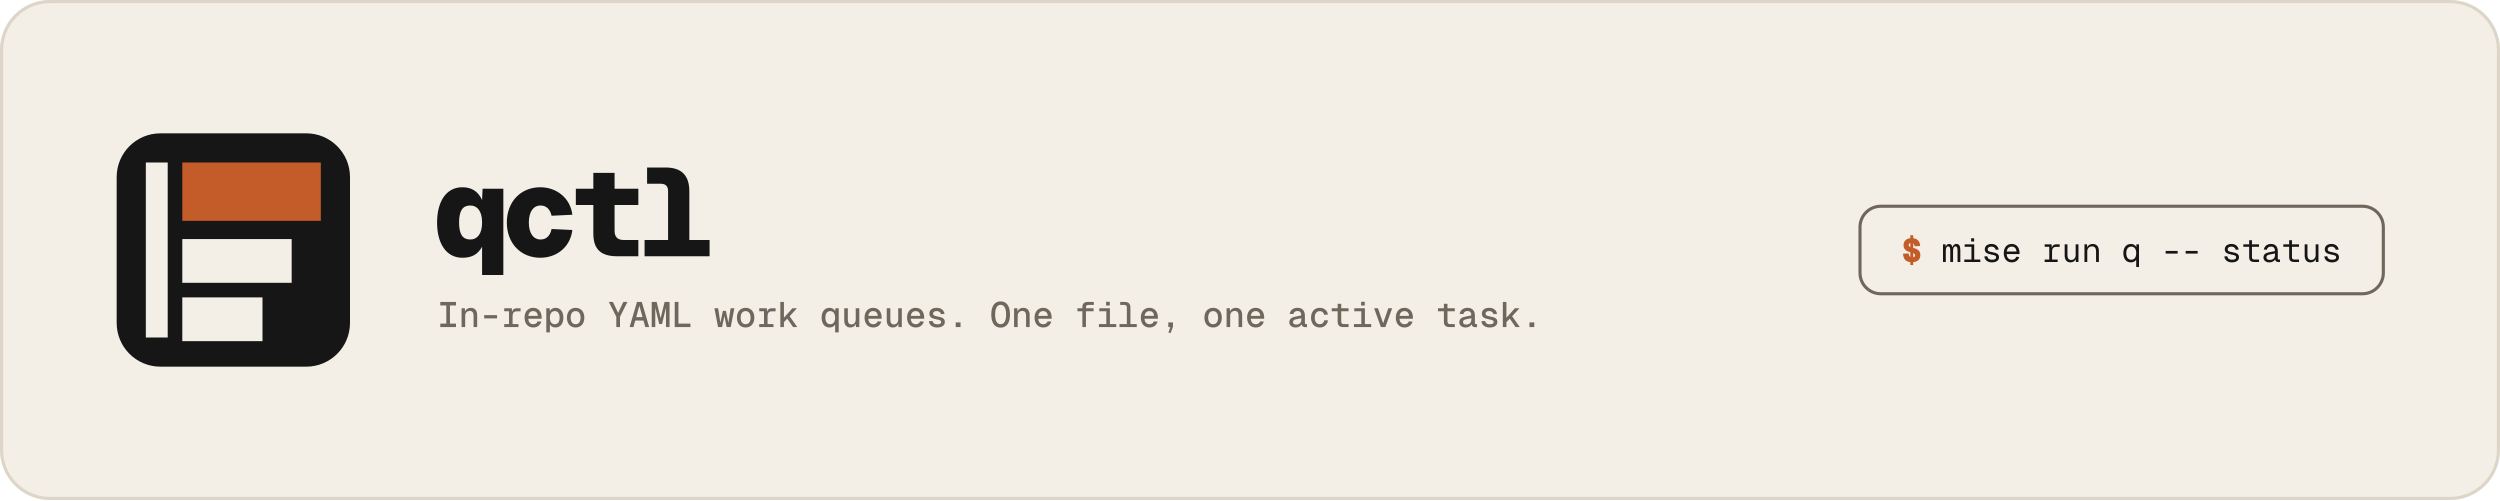
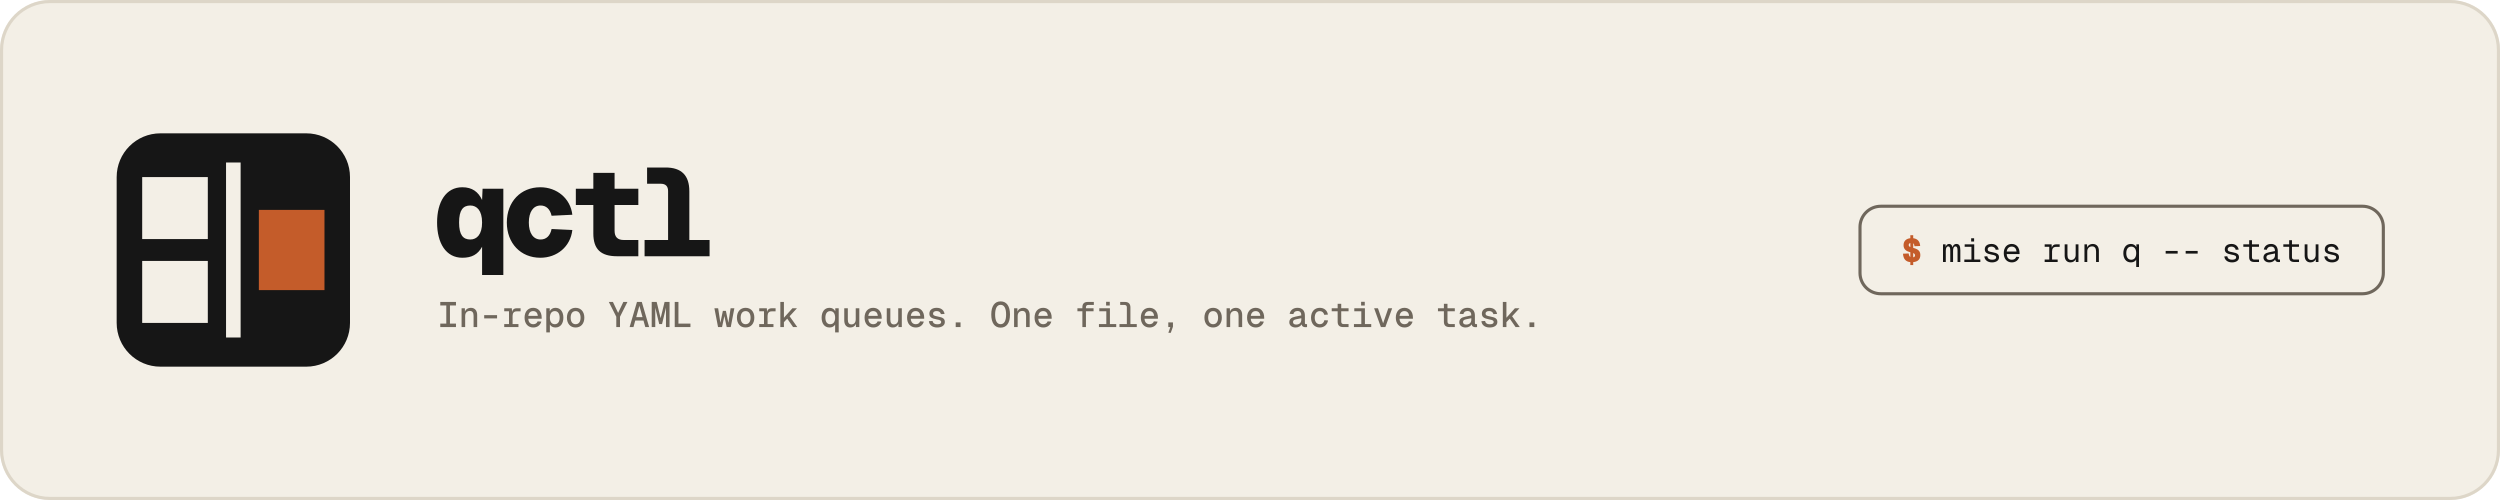
<svg xmlns="http://www.w3.org/2000/svg" width="1200" height="240" viewBox="0 0 1200 240" role="img" aria-label="qctl — In-repo YAML work queues. One file, one active task.">
  <rect width="1200" height="240" rx="24" fill="#f3efe6" />
  <rect x="0.75" y="0.75" width="1198.5" height="238.5" rx="23.25" fill="none" stroke="#ddd6c8" stroke-width="1.5" />
  <rect x="56" y="64" width="112" height="112" rx="21" fill="#161616" />
-   <rect x="70" y="78" width="10.5" height="84" fill="#f3efe6" />
-   <rect x="87.5" y="78" width="66.5" height="28" fill="#c45c2a" />
-   <rect x="87.5" y="114.75" width="52.5" height="21" fill="#f3efe6" />
-   <rect x="87.5" y="142.75" width="38.5" height="21" fill="#f3efe6" />
+   <rect x="68.25" y="85" width="31.5" height="29.75" fill="#f3efe6" />
+   <rect x="68.25" y="125.25" width="31.5" height="29.75" fill="#f3efe6" />
+   <rect x="108.5" y="78" width="7" height="84" fill="#f3efe6" />
+   <rect x="124.25" y="100.75" width="31.5" height="38.5" fill="#c45c2a" />
  <path d="M241.6 132V90.6H231.64L231.4 96C229.6 92.1 226.66 89.88 221.92 89.88C214.06 89.88 209.8 96.9 209.8 106.8C209.8 116.7 214.06 123.72 221.92 123.72C226.42 123.72 229.36 122.16 231.4 118.44V132ZM225.76 114.96C222.28 114.96 220.36 112.8 220.36 106.8C220.36 100.8 222.28 98.64 225.76 98.64C228.88 98.64 231.4 101.04 231.4 106.8C231.4 112.56 228.88 114.96 225.76 114.96ZM259.36 123.72C267.4 123.72 273.82 118.38 274.72 110.4L264.76 109.92C264.1 113.16 262.24 114.96 259.48 114.96C255.94 114.96 253.84 111.84 253.84 106.8C253.84 101.76 255.94 98.64 259.48 98.64C262.18 98.64 264.04 100.38 264.76 103.56L274.72 103.08C273.82 95.22 267.28 89.88 259.36 89.88C249.94 89.88 243.28 96.84 243.28 106.8C243.28 116.76 249.94 123.72 259.36 123.72ZM296.2 123H306.4V115.2H299.44C296.44 115.2 295 113.76 295 110.76V98.4H306.4V90.6H295V82.98H284.8V90.6H276.4V98.4H284.8V112.08C284.8 119.52 288.28 123 296.2 123ZM309.4 123H340.6V115.2H330.88V91.8C330.88 84.18 327.1 80.4 319.48 80.4H310.6V88.2H317.2C319.48 88.2 320.68 89.4 320.68 91.68V115.2H309.4Z" fill="#161616" />
  <path d="M211.33 157H218.87V155.32H215.98V146.61H218.87V144.93H211.33V146.61H214.22V155.32H211.33ZM221.56 157H223.28V151.65C223.28 150.08 224.26 149.25 225.52 149.25C226.73 149.25 227.32 150.05 227.32 151.61V157H229.04V151.17C229.04 149.23 228.04 147.75 226.01 147.75C224.76 147.75 223.65 148.33 223.17 149.59L223.14 147.96H221.56ZM232.41 152.84H238.59V151.25H232.41ZM242.03 157H248.86V155.56H246.04V151.63C246.04 150.2 246.72 149.45 248.03 149.45H249.88V147.96H247.96C246.8 147.96 246.07 148.53 245.78 149.72L245.68 147.96H242.03V149.4H244.32V155.56H242.03ZM255.98 157.2C257.94 157.2 259.33 156.08 259.84 154.37L258.06 154.25C257.77 155.08 257.06 155.62 256 155.62C254.57 155.62 253.67 154.72 253.57 152.99H260.01V152.51C260.01 149.52 258.33 147.75 255.93 147.75C253.42 147.75 251.79 149.62 251.79 152.48C251.79 155.35 253.43 157.2 255.98 157.2ZM253.59 151.61C253.79 150.12 254.64 149.33 255.92 149.33C257.14 149.33 258.02 150.06 258.14 151.61ZM262.22 159.55H263.94V155.79C264.43 156.69 265.44 157.2 266.63 157.2C269.23 157.2 270.42 155.03 270.42 152.48C270.42 149.93 269.23 147.75 266.63 147.75C265.39 147.75 264.4 148.33 263.87 149.42L263.86 147.96H262.22ZM266.3 155.62C264.86 155.62 263.94 154.57 263.94 152.48C263.94 150.39 264.88 149.33 266.3 149.33C267.75 149.33 268.62 150.46 268.62 152.48C268.62 154.5 267.75 155.62 266.3 155.62ZM276.3 157.2C278.82 157.2 280.48 155.37 280.48 152.48C280.48 149.59 278.82 147.75 276.3 147.75C273.77 147.75 272.12 149.59 272.12 152.48C272.12 155.37 273.77 157.2 276.3 157.2ZM276.3 155.62C274.77 155.62 273.92 154.45 273.92 152.48C273.92 150.51 274.77 149.33 276.3 149.33C277.81 149.33 278.68 150.51 278.68 152.48C278.68 154.45 277.81 155.62 276.3 155.62ZM295.82 157H297.6V152.04L301.17 144.93H299.2L296.7 150.2L294.2 144.93H292.23L295.82 152.04ZM302.21 157H304.06L304.93 153.85H308.87L309.74 157H311.59L308.06 144.93H305.74ZM306.9 146.78 308.41 152.21H305.39ZM316.42 155.54H317.78L319.67 147.68V157H321.38V144.93H319L317.1 152.73L315.2 144.93H312.82V157H314.53V147.68ZM323.87 157H331.41V155.32H325.65V144.93H323.87ZM344.66 157H346.58L347.7 151.71L348.82 157H350.76L352.49 147.96H350.69L349.62 154.94L348.43 149.23H346.97L345.78 154.94L344.71 147.96H342.91ZM357.9 157.2C360.42 157.2 362.08 155.37 362.08 152.48C362.08 149.59 360.42 147.75 357.9 147.75C355.37 147.75 353.72 149.59 353.72 152.48C353.72 155.37 355.37 157.2 357.9 157.2ZM357.9 155.62C356.37 155.62 355.52 154.45 355.52 152.48C355.52 150.51 356.37 149.33 357.9 149.33C359.41 149.33 360.28 150.51 360.28 152.48C360.28 154.45 359.41 155.62 357.9 155.62ZM364.43 157H371.26V155.56H368.44V151.63C368.44 150.2 369.12 149.45 370.43 149.45H372.28V147.96H370.36C369.2 147.96 368.47 148.53 368.18 149.72L368.08 147.96H364.43V149.4H366.72V155.56H364.43ZM374.56 157H376.28V154.64L377.87 152.95L380.68 157H382.7L379.01 151.8L382.55 147.96H380.36L376.28 152.51V144.93H374.56ZM402.58 159.55V147.96H400.94L400.93 149.42C400.4 148.33 399.41 147.75 398.17 147.75C395.57 147.75 394.38 149.93 394.38 152.48C394.38 155.03 395.57 157.2 398.17 157.2C399.36 157.2 400.37 156.69 400.86 155.79V159.55ZM398.5 155.62C397.05 155.62 396.18 154.5 396.18 152.48C396.18 150.46 397.05 149.33 398.5 149.33C399.92 149.33 400.86 150.39 400.86 152.48C400.86 154.57 399.94 155.62 398.5 155.62ZM408.12 157.2C409.43 157.2 410.38 156.59 410.85 155.49V157H412.47V147.96H410.75V153.29C410.75 154.82 409.94 155.71 408.68 155.71C407.52 155.71 406.96 154.99 406.96 153.36V147.96H405.24V153.8C405.24 155.96 406.37 157.2 408.12 157.2ZM419.18 157.2C421.14 157.2 422.53 156.08 423.04 154.37L421.26 154.25C420.97 155.08 420.26 155.62 419.2 155.62C417.77 155.62 416.87 154.72 416.77 152.99H423.21V152.51C423.21 149.52 421.53 147.75 419.13 147.75C416.62 147.75 414.99 149.62 414.99 152.48C414.99 155.35 416.63 157.2 419.18 157.2ZM416.79 151.61C416.99 150.12 417.84 149.33 419.12 149.33C420.34 149.33 421.22 150.06 421.34 151.61ZM428.52 157.2C429.83 157.2 430.78 156.59 431.25 155.49V157H432.87V147.96H431.15V153.29C431.15 154.82 430.34 155.71 429.08 155.71C427.92 155.71 427.36 154.99 427.36 153.36V147.96H425.64V153.8C425.64 155.96 426.77 157.2 428.52 157.2ZM439.58 157.2C441.54 157.2 442.93 156.08 443.44 154.37L441.66 154.25C441.37 155.08 440.66 155.62 439.6 155.62C438.17 155.62 437.27 154.72 437.17 152.99H443.61V152.51C443.61 149.52 441.93 147.75 439.53 147.75C437.02 147.75 435.39 149.62 435.39 152.48C435.39 155.35 437.03 157.2 439.58 157.2ZM437.19 151.61C437.39 150.12 438.24 149.33 439.52 149.33C440.74 149.33 441.62 150.06 441.74 151.61ZM449.84 157.2C452.03 157.2 453.52 156.22 453.52 154.59C453.52 153.09 452.78 152.38 450.04 151.9C448.41 151.59 447.86 151.34 447.86 150.52C447.86 149.84 448.39 149.3 449.61 149.3C450.75 149.3 451.45 149.93 451.64 150.79L453.39 150.69C453.13 149.13 452.01 147.75 449.61 147.75C447.3 147.75 446.1 148.94 446.1 150.52C446.1 152.05 446.93 152.82 449.6 153.31C451.4 153.63 451.77 153.92 451.77 154.6C451.77 155.32 451.08 155.66 449.85 155.66C448.53 155.66 447.8 155.06 447.63 154.06L445.87 154.16C446.01 155.86 447.4 157.2 449.84 157.2ZM458.74 157H461.06V154.76H458.74ZM480.3 157.27C483.17 157.27 484.79 155.01 484.79 150.98C484.79 146.92 483.17 144.66 480.3 144.66C477.43 144.66 475.81 146.92 475.81 150.98C475.81 155.01 477.43 157.27 480.3 157.27ZM480.3 155.61C478.6 155.61 477.66 154.04 477.66 150.98C477.66 147.92 478.6 146.32 480.3 146.32C482 146.32 482.93 147.92 482.93 150.98C482.93 154.04 482 155.61 480.3 155.61ZM486.76 157H488.48V151.65C488.48 150.08 489.46 149.25 490.72 149.25C491.93 149.25 492.52 150.05 492.52 151.61V157H494.24V151.17C494.24 149.23 493.24 147.75 491.21 147.75C489.96 147.75 488.85 148.33 488.37 149.59L488.34 147.96H486.76ZM500.78 157.2C502.74 157.2 504.13 156.08 504.64 154.37L502.86 154.25C502.57 155.08 501.86 155.62 500.8 155.62C499.37 155.62 498.47 154.72 498.37 152.99H504.81V152.51C504.81 149.52 503.13 147.75 500.73 147.75C498.22 147.75 496.59 149.62 496.59 152.48C496.59 155.35 498.23 157.2 500.78 157.2ZM498.39 151.61C498.59 150.12 499.44 149.33 500.72 149.33C501.94 149.33 502.82 150.06 502.94 151.61ZM519.54 157H521.25V149.4H524.91V147.96H521.25V147.5C521.25 146.8 521.59 146.38 522.29 146.38H525.04V144.93H522.12C520.35 144.93 519.54 145.81 519.54 147.48V147.96H517.16V149.4H519.54ZM530.93 146.65H532.69V144.86H530.93ZM527.49 157H535.79V155.56H532.76V147.96H527.66V149.4H531.03V155.56H527.49ZM537.35 157H545.65V155.56H542.6V147.58C542.6 145.83 541.7 144.93 539.95 144.93H537.69V146.38H539.77C540.48 146.38 540.89 146.78 540.89 147.5V155.56H537.35ZM551.78 157.2C553.74 157.2 555.13 156.08 555.64 154.37L553.86 154.25C553.57 155.08 552.86 155.62 551.8 155.62C550.37 155.62 549.47 154.72 549.37 152.99H555.81V152.51C555.81 149.52 554.13 147.75 551.73 147.75C549.22 147.75 547.59 149.62 547.59 152.48C547.59 155.35 549.23 157.2 551.78 157.2ZM549.39 151.61C549.59 150.12 550.44 149.33 551.72 149.33C552.94 149.33 553.82 150.06 553.94 151.61ZM560.81 159.75H561.97L563.02 156.81V154.76H560.78V157H561.76ZM582.3 157.2C584.82 157.2 586.48 155.37 586.48 152.48C586.48 149.59 584.82 147.75 582.3 147.75C579.77 147.75 578.12 149.59 578.12 152.48C578.12 155.37 579.77 157.2 582.3 157.2ZM582.3 155.62C580.77 155.62 579.92 154.45 579.92 152.48C579.92 150.51 580.77 149.33 582.3 149.33C583.81 149.33 584.68 150.51 584.68 152.48C584.68 154.45 583.81 155.62 582.3 155.62ZM588.76 157H590.48V151.65C590.48 150.08 591.46 149.25 592.72 149.25C593.93 149.25 594.52 150.05 594.52 151.61V157H596.24V151.17C596.24 149.23 595.24 147.75 593.21 147.75C591.96 147.75 590.85 148.33 590.38 149.59L590.34 147.96H588.76ZM602.78 157.2C604.74 157.2 606.13 156.08 606.64 154.37L604.86 154.25C604.57 155.08 603.86 155.62 602.8 155.62C601.37 155.62 600.47 154.72 600.37 152.99H606.81V152.51C606.81 149.52 605.13 147.75 602.73 147.75C600.22 147.75 598.59 149.62 598.59 152.48C598.59 155.35 600.24 157.2 602.78 157.2ZM600.39 151.61C600.59 150.12 601.44 149.33 602.72 149.33C603.94 149.33 604.83 150.06 604.94 151.61ZM621.88 157.2C623.19 157.2 624.29 156.59 624.75 155.71L624.77 155.74C624.97 156.63 625.58 157.05 626.6 157.05C626.91 157.05 627.25 157.02 627.38 157V155.59H626.87C626.52 155.59 626.35 155.45 626.35 155.03V151.46C626.35 149.15 625.11 147.75 622.79 147.75C620.72 147.75 619.36 148.91 619.02 150.64L620.82 150.76C621.06 149.83 621.66 149.28 622.79 149.28C624.02 149.28 624.63 150 624.63 151.39L621.71 152C619.8 152.38 618.87 153.19 618.87 154.72C618.87 156.22 620.18 157.2 621.88 157.2ZM622.13 155.79C621.2 155.79 620.65 155.35 620.65 154.59C620.65 153.87 621.03 153.48 622.11 153.26L624.63 152.75V153.45C624.63 154.86 623.78 155.79 622.13 155.79ZM633.5 157.2C635.58 157.2 637.11 155.86 637.45 153.8L635.7 153.7C635.44 154.98 634.59 155.62 633.52 155.62C631.99 155.62 631.07 154.43 631.07 152.48C631.07 150.52 631.99 149.33 633.52 149.33C634.59 149.33 635.37 149.98 635.65 151.12L637.4 151C637.06 148.96 635.56 147.75 633.5 147.75C630.97 147.75 629.29 149.62 629.29 152.48C629.29 155.33 630.97 157.2 633.5 157.2ZM644.79 157H647.31V155.56H644.98C644.18 155.56 643.79 155.16 643.79 154.31V149.4H647.31V147.96H643.79V145.83H642.07V147.96H639.22V149.4H642.07V154.4C642.07 156.17 642.96 157 644.79 157ZM653.33 146.65H655.09V144.86H653.33ZM649.89 157H658.19V155.56H655.16V147.96H650.06V149.4H653.43V155.56H649.89ZM662.83 157H664.97L668.24 147.96H666.38L663.9 155.18L661.42 147.96H659.57ZM674.19 157.2C676.14 157.2 677.53 156.08 678.04 154.37L676.26 154.25C675.97 155.08 675.26 155.62 674.2 155.62C672.77 155.62 671.87 154.72 671.77 152.99H678.21V152.51C678.21 149.52 676.53 147.75 674.13 147.75C671.62 147.75 669.99 149.62 669.99 152.48C669.99 155.35 671.64 157.2 674.19 157.2ZM671.79 151.61C671.99 150.12 672.84 149.33 674.12 149.33C675.34 149.33 676.23 150.06 676.34 151.61ZM695.79 157H698.31V155.56H695.98C695.18 155.56 694.79 155.16 694.79 154.31V149.4H698.31V147.96H694.79V145.83H693.07V147.96H690.22V149.4H693.07V154.4C693.07 156.17 693.96 157 695.79 157ZM703.48 157.2C704.79 157.2 705.89 156.59 706.35 155.71L706.37 155.74C706.57 156.63 707.18 157.05 708.2 157.05C708.51 157.05 708.85 157.02 708.98 157V155.59H708.47C708.12 155.59 707.95 155.45 707.95 155.03V151.46C707.95 149.15 706.71 147.75 704.39 147.75C702.32 147.75 700.96 148.91 700.62 150.64L702.42 150.76C702.66 149.83 703.26 149.28 704.39 149.28C705.62 149.28 706.23 150 706.23 151.39L703.31 152C701.4 152.38 700.47 153.19 700.47 154.72C700.47 156.22 701.78 157.2 703.48 157.2ZM703.73 155.79C702.8 155.79 702.25 155.35 702.25 154.59C702.25 153.87 702.63 153.48 703.71 153.26L706.23 152.75V153.45C706.23 154.86 705.38 155.79 703.73 155.79ZM715.04 157.2C717.23 157.2 718.73 156.22 718.73 154.59C718.73 153.09 717.98 152.38 715.24 151.9C713.61 151.59 713.06 151.34 713.06 150.52C713.06 149.84 713.59 149.3 714.82 149.3C715.95 149.3 716.65 149.93 716.84 150.79L718.59 150.69C718.33 149.13 717.21 147.75 714.82 147.75C712.5 147.75 711.3 148.94 711.3 150.52C711.3 152.05 712.13 152.82 714.8 153.31C716.6 153.63 716.97 153.92 716.97 154.6C716.97 155.32 716.28 155.66 715.05 155.66C713.73 155.66 713 155.06 712.83 154.06L711.08 154.16C711.21 155.86 712.61 157.2 715.04 157.2ZM721.36 157H723.08V154.64L724.68 152.95L727.48 157H729.5L725.81 151.8L729.35 147.96H727.16L723.08 152.51V144.93H721.36ZM734.14 157H736.46V154.76H734.14Z" fill="#6f675c" />
  <rect x="892.8" y="99" width="251.2" height="42" rx="10" fill="none" stroke="#6f675c" stroke-width="1.5" />
  <path d="M916.96 127.22H918.34V125.82C920.54 125.63 921.76 124.46 921.76 122.46C921.76 120.74 920.96 119.63 918.34 118.98V116.8C918.74 117.02 918.88 117.49 918.96 118.19L921.68 118.08C921.57 115.84 920.38 114.58 918.34 114.34V112.88H916.96V114.34C914.82 114.56 913.7 115.84 913.7 117.7C913.7 119.7 915.02 120.62 916.96 121.06V123.38C916.51 123.1 916.29 122.54 916.16 121.65L913.44 121.78C913.6 124.26 914.7 125.62 916.96 125.82ZM916.19 117.57C916.19 117.1 916.43 116.78 916.96 116.66V118.58C916.35 118.32 916.19 118.05 916.19 117.57ZM919.2 122.62C919.2 123.1 918.94 123.39 918.34 123.5V121.46C918.99 121.74 919.2 122.1 919.2 122.62Z" fill="#c45c2a" />
  <path d="M932.64 125.76H933.98V120.35C933.98 118.91 934.46 118.27 935.14 118.27C935.84 118.27 936.13 118.88 936.13 120.32V125.76H937.47V120.35C937.47 118.91 937.95 118.27 938.62 118.27C939.3 118.27 939.62 118.82 939.62 120.32V125.76H940.96V120.13C940.96 117.95 940.37 117.09 939.01 117.09C938.11 117.09 937.46 117.73 937.18 118.77L937.17 118.67C936.96 117.63 936.43 117.09 935.58 117.09C934.78 117.09 934.19 117.63 933.9 118.53L933.87 117.28H932.64ZM946.16 115.95H947.57V114.38H946.16ZM942.88 125.76H950.56V124.58H947.63V117.28H943.04V118.46H946.29V124.58H942.88ZM956.16 125.95C958.08 125.95 959.52 125.06 959.52 123.55C959.52 122.14 958.82 121.46 956.19 121.02C954.66 120.77 954.08 120.51 954.08 119.65C954.08 118.93 954.66 118.37 955.9 118.37C957.06 118.37 957.76 119.01 957.95 119.9L959.36 119.81C959.1 118.34 958.02 117.09 955.92 117.09C953.84 117.09 952.7 118.18 952.7 119.65C952.7 121.02 953.44 121.78 955.9 122.21C957.76 122.53 958.14 122.82 958.14 123.55C958.14 124.32 957.41 124.67 956.16 124.67C954.82 124.67 954.05 124.05 953.89 122.99L952.48 123.09C952.61 124.69 953.95 125.95 956.16 125.95ZM965.7 125.95C967.49 125.95 968.8 124.88 969.25 123.36L967.81 123.25C967.52 124.11 966.8 124.67 965.7 124.67C964.22 124.67 963.31 123.76 963.22 121.94H969.39V121.54C969.39 118.69 967.84 117.09 965.63 117.09C963.3 117.09 961.81 118.83 961.81 121.52C961.81 124.21 963.3 125.95 965.7 125.95ZM963.22 120.75C963.44 119.18 964.32 118.37 965.63 118.37C966.88 118.37 967.79 119.12 967.92 120.75ZM981.44 125.76H987.68V124.58H984.99V120.64C984.99 119.25 985.66 118.5 986.91 118.5H988.64V117.28H986.9C985.84 117.28 985.14 117.82 984.86 118.93L984.77 117.28H981.44V118.46H983.65V124.58H981.44ZM993.81 125.95C995.02 125.95 995.92 125.39 996.38 124.38V125.76H997.66V117.28H996.32V122.34C996.32 123.86 995.5 124.77 994.18 124.77C992.96 124.77 992.38 124.02 992.38 122.37V117.28H991.04V122.74C991.04 124.75 992.13 125.95 993.81 125.95ZM1000.54 125.76H1001.89V120.69C1001.89 119.12 1002.91 118.27 1004.22 118.27C1005.5 118.27 1006.11 119.12 1006.11 120.69V125.76H1007.46V120.3C1007.46 118.51 1006.45 117.09 1004.51 117.09C1003.34 117.09 1002.27 117.63 1001.81 118.8L1001.78 117.28H1000.54ZM1026.72 128.16V117.28H1025.47L1025.46 118.64C1024.94 117.63 1024 117.09 1022.85 117.09C1020.32 117.09 1019.2 119.18 1019.2 121.52C1019.2 123.86 1020.32 125.95 1022.85 125.95C1023.95 125.95 1024.93 125.46 1025.38 124.64V128.16ZM1022.98 124.67C1021.5 124.67 1020.61 123.5 1020.61 121.52C1020.61 119.54 1021.5 118.37 1022.98 118.37C1024.45 118.37 1025.38 119.44 1025.38 121.52C1025.38 123.6 1024.46 124.67 1022.98 124.67ZM1039.52 121.73H1045.28V120.46H1039.52ZM1049.12 121.73H1054.88V120.46H1049.12ZM1071.36 125.95C1073.28 125.95 1074.72 125.06 1074.72 123.55C1074.72 122.14 1074.02 121.46 1071.39 121.02C1069.86 120.77 1069.28 120.51 1069.28 119.65C1069.28 118.93 1069.86 118.37 1071.1 118.37C1072.26 118.37 1072.96 119.01 1073.15 119.9L1074.56 119.81C1074.3 118.34 1073.22 117.09 1071.12 117.09C1069.04 117.09 1067.9 118.18 1067.9 119.65C1067.9 121.02 1068.64 121.78 1071.1 122.21C1072.96 122.53 1073.34 122.82 1073.34 123.55C1073.34 124.32 1072.61 124.67 1071.36 124.67C1070.02 124.67 1069.25 124.05 1069.09 122.99L1067.68 123.09C1067.81 124.69 1069.15 125.95 1071.36 125.95ZM1082.05 125.76H1084.32V124.58H1082.05C1081.3 124.58 1080.94 124.21 1080.94 123.42V118.46H1084.32V117.28H1080.94V115.3H1079.6V117.28H1076.8V118.46H1079.6V123.42C1079.6 125.01 1080.4 125.76 1082.05 125.76ZM1089.28 125.95C1090.5 125.95 1091.58 125.39 1092.05 124.56L1092.06 124.64C1092.26 125.46 1092.8 125.79 1093.7 125.79C1093.95 125.79 1094.27 125.78 1094.4 125.76V124.58H1093.86C1093.5 124.58 1093.34 124.45 1093.34 124.06V120.54C1093.34 118.4 1092.16 117.09 1090.11 117.09C1088.19 117.09 1086.94 118.18 1086.62 119.78L1088.05 119.89C1088.3 118.91 1088.93 118.37 1090.11 118.37C1091.33 118.37 1092 119.07 1092 120.51L1089.15 121.09C1087.3 121.46 1086.46 122.21 1086.46 123.65C1086.46 125.02 1087.68 125.95 1089.28 125.95ZM1089.41 124.77C1088.45 124.77 1087.87 124.32 1087.87 123.52C1087.87 122.82 1088.26 122.4 1089.41 122.18L1092 121.66V122.4C1092 123.81 1091.14 124.77 1089.41 124.77ZM1101.25 125.76H1103.52V124.58H1101.25C1100.5 124.58 1100.14 124.21 1100.14 123.42V118.46H1103.52V117.28H1100.14V115.3H1098.8V117.28H1096V118.46H1098.8V123.42C1098.8 125.01 1099.6 125.76 1101.25 125.76ZM1109.01 125.95C1110.22 125.95 1111.12 125.39 1111.58 124.38V125.76H1112.86V117.28H1111.52V122.34C1111.52 123.86 1110.7 124.77 1109.38 124.77C1108.16 124.77 1107.58 124.02 1107.58 122.37V117.28H1106.24V122.74C1106.24 124.75 1107.33 125.95 1109.01 125.95ZM1119.36 125.95C1121.28 125.95 1122.72 125.06 1122.72 123.55C1122.72 122.14 1122.02 121.46 1119.39 121.02C1117.86 120.77 1117.28 120.51 1117.28 119.65C1117.28 118.93 1117.86 118.37 1119.1 118.37C1120.26 118.37 1120.96 119.01 1121.15 119.9L1122.56 119.81C1122.3 118.34 1121.22 117.09 1119.12 117.09C1117.04 117.09 1115.9 118.18 1115.9 119.65C1115.9 121.02 1116.64 121.78 1119.1 122.21C1120.96 122.53 1121.34 122.82 1121.34 123.55C1121.34 124.32 1120.61 124.67 1119.36 124.67C1118.02 124.67 1117.25 124.05 1117.09 122.99L1115.68 123.09C1115.81 124.69 1117.15 125.95 1119.36 125.95Z" fill="#161616" />
</svg>
